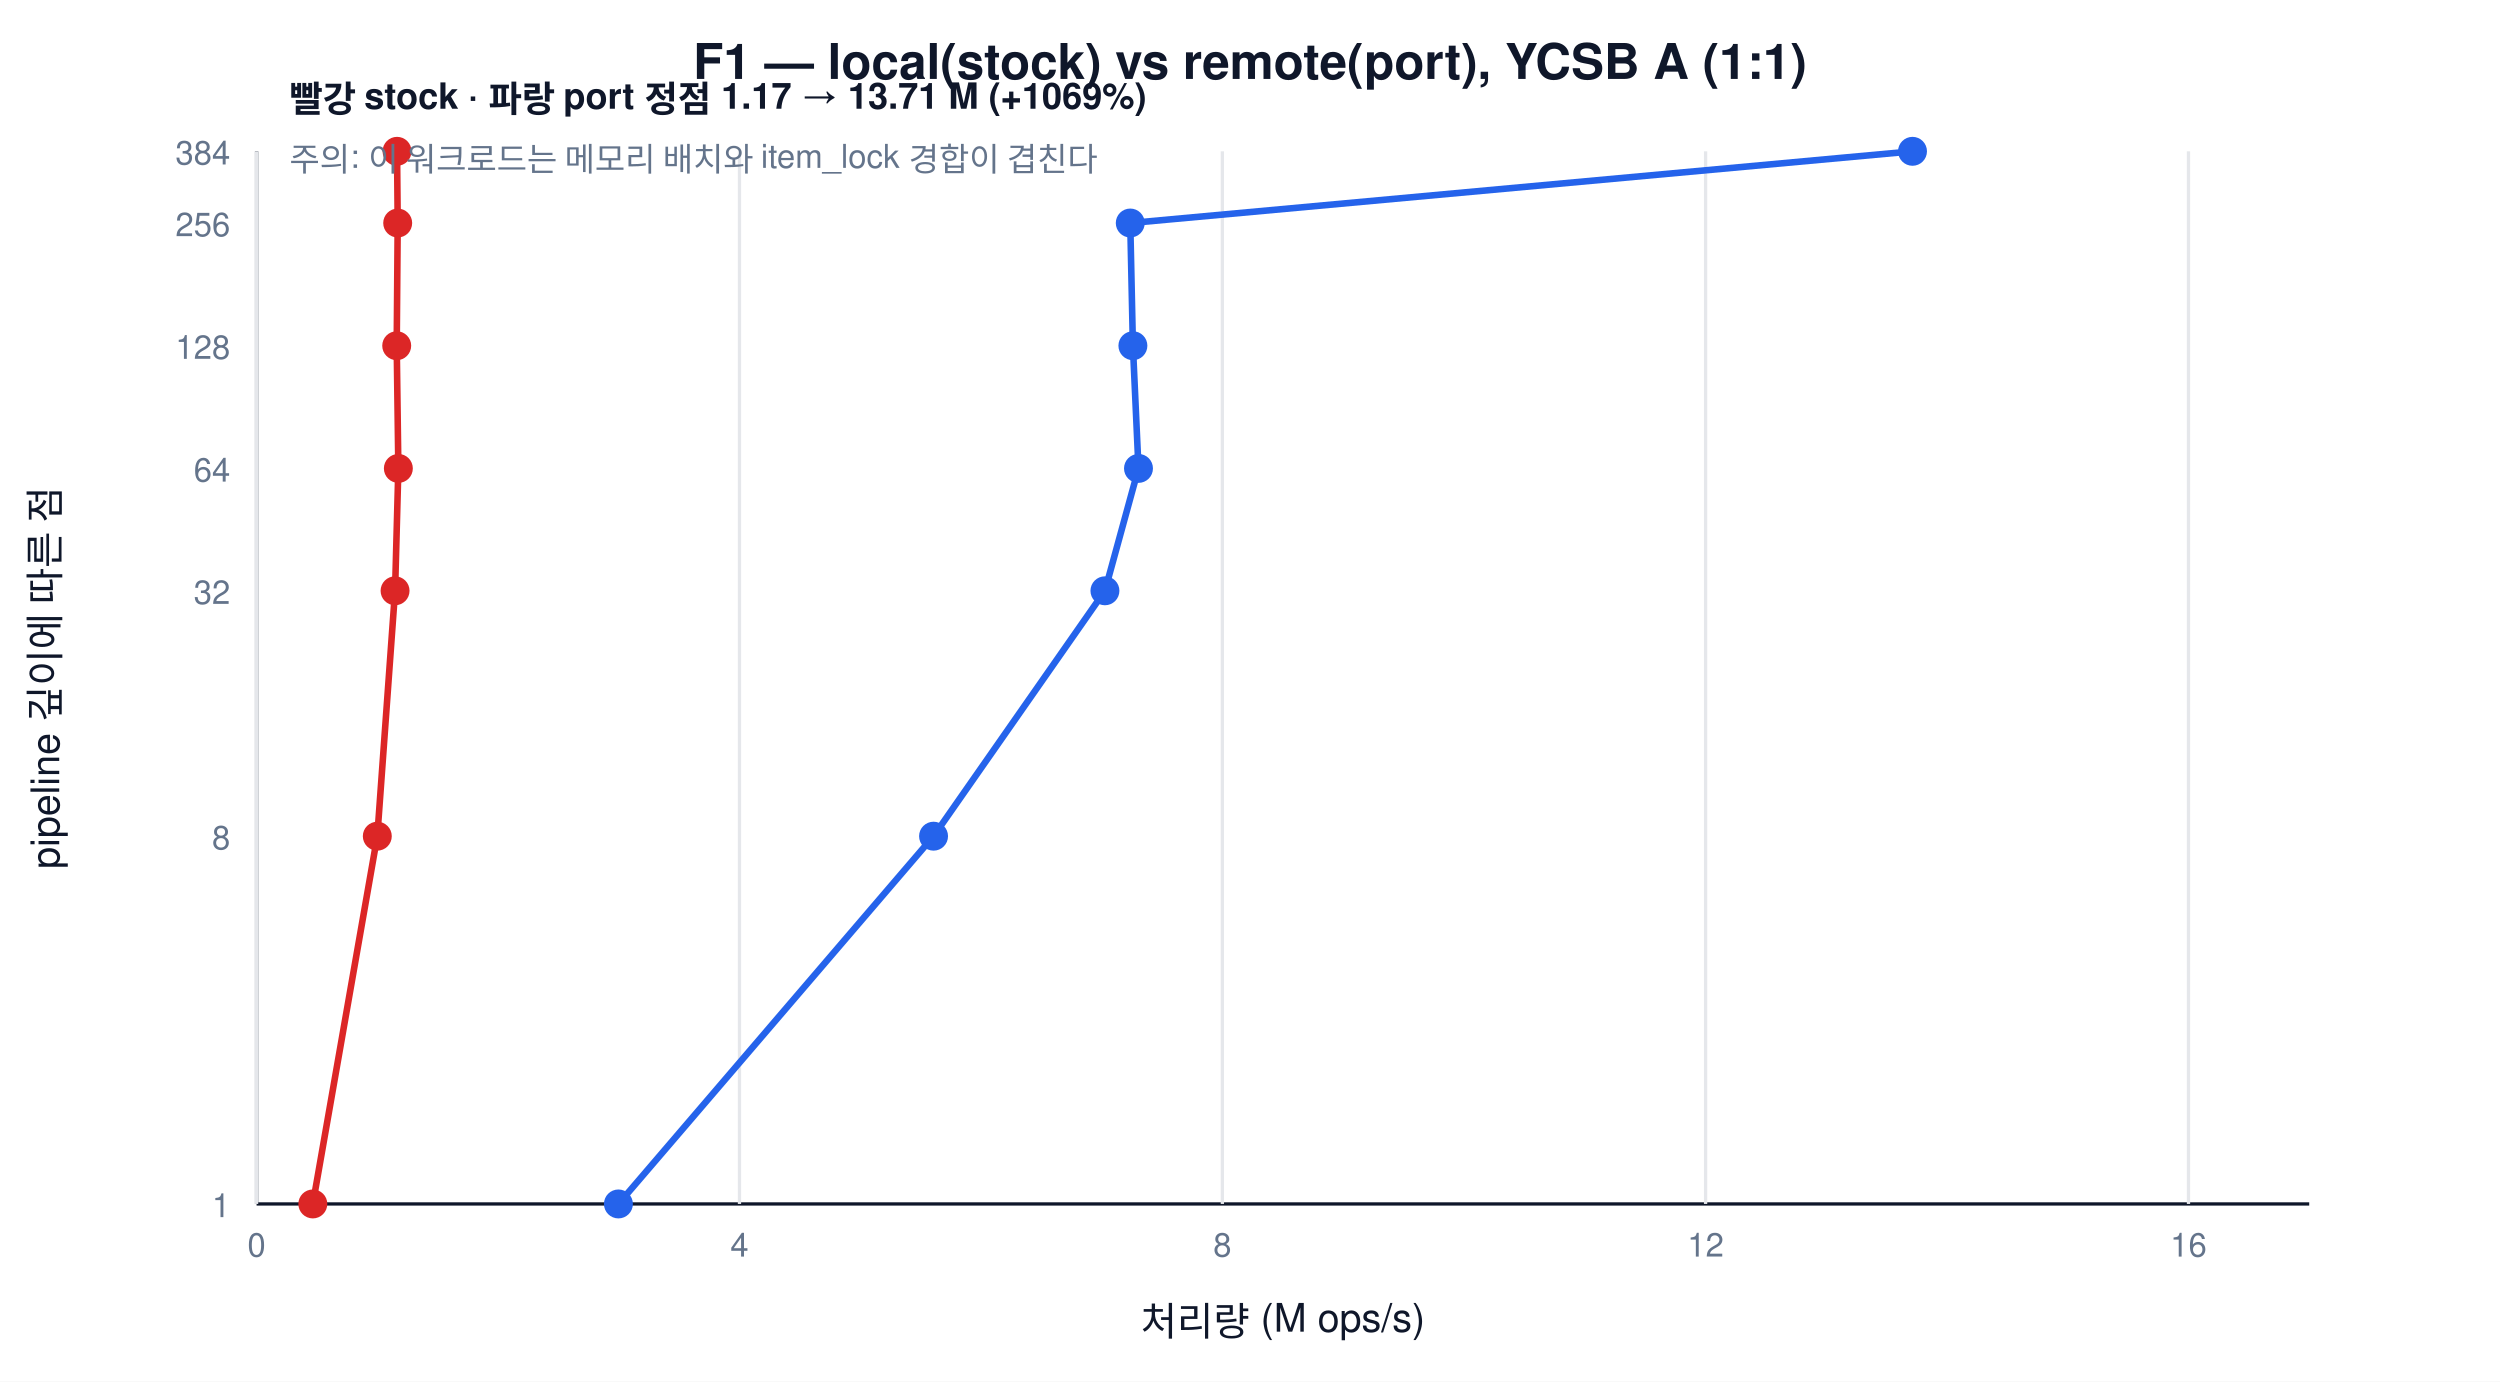
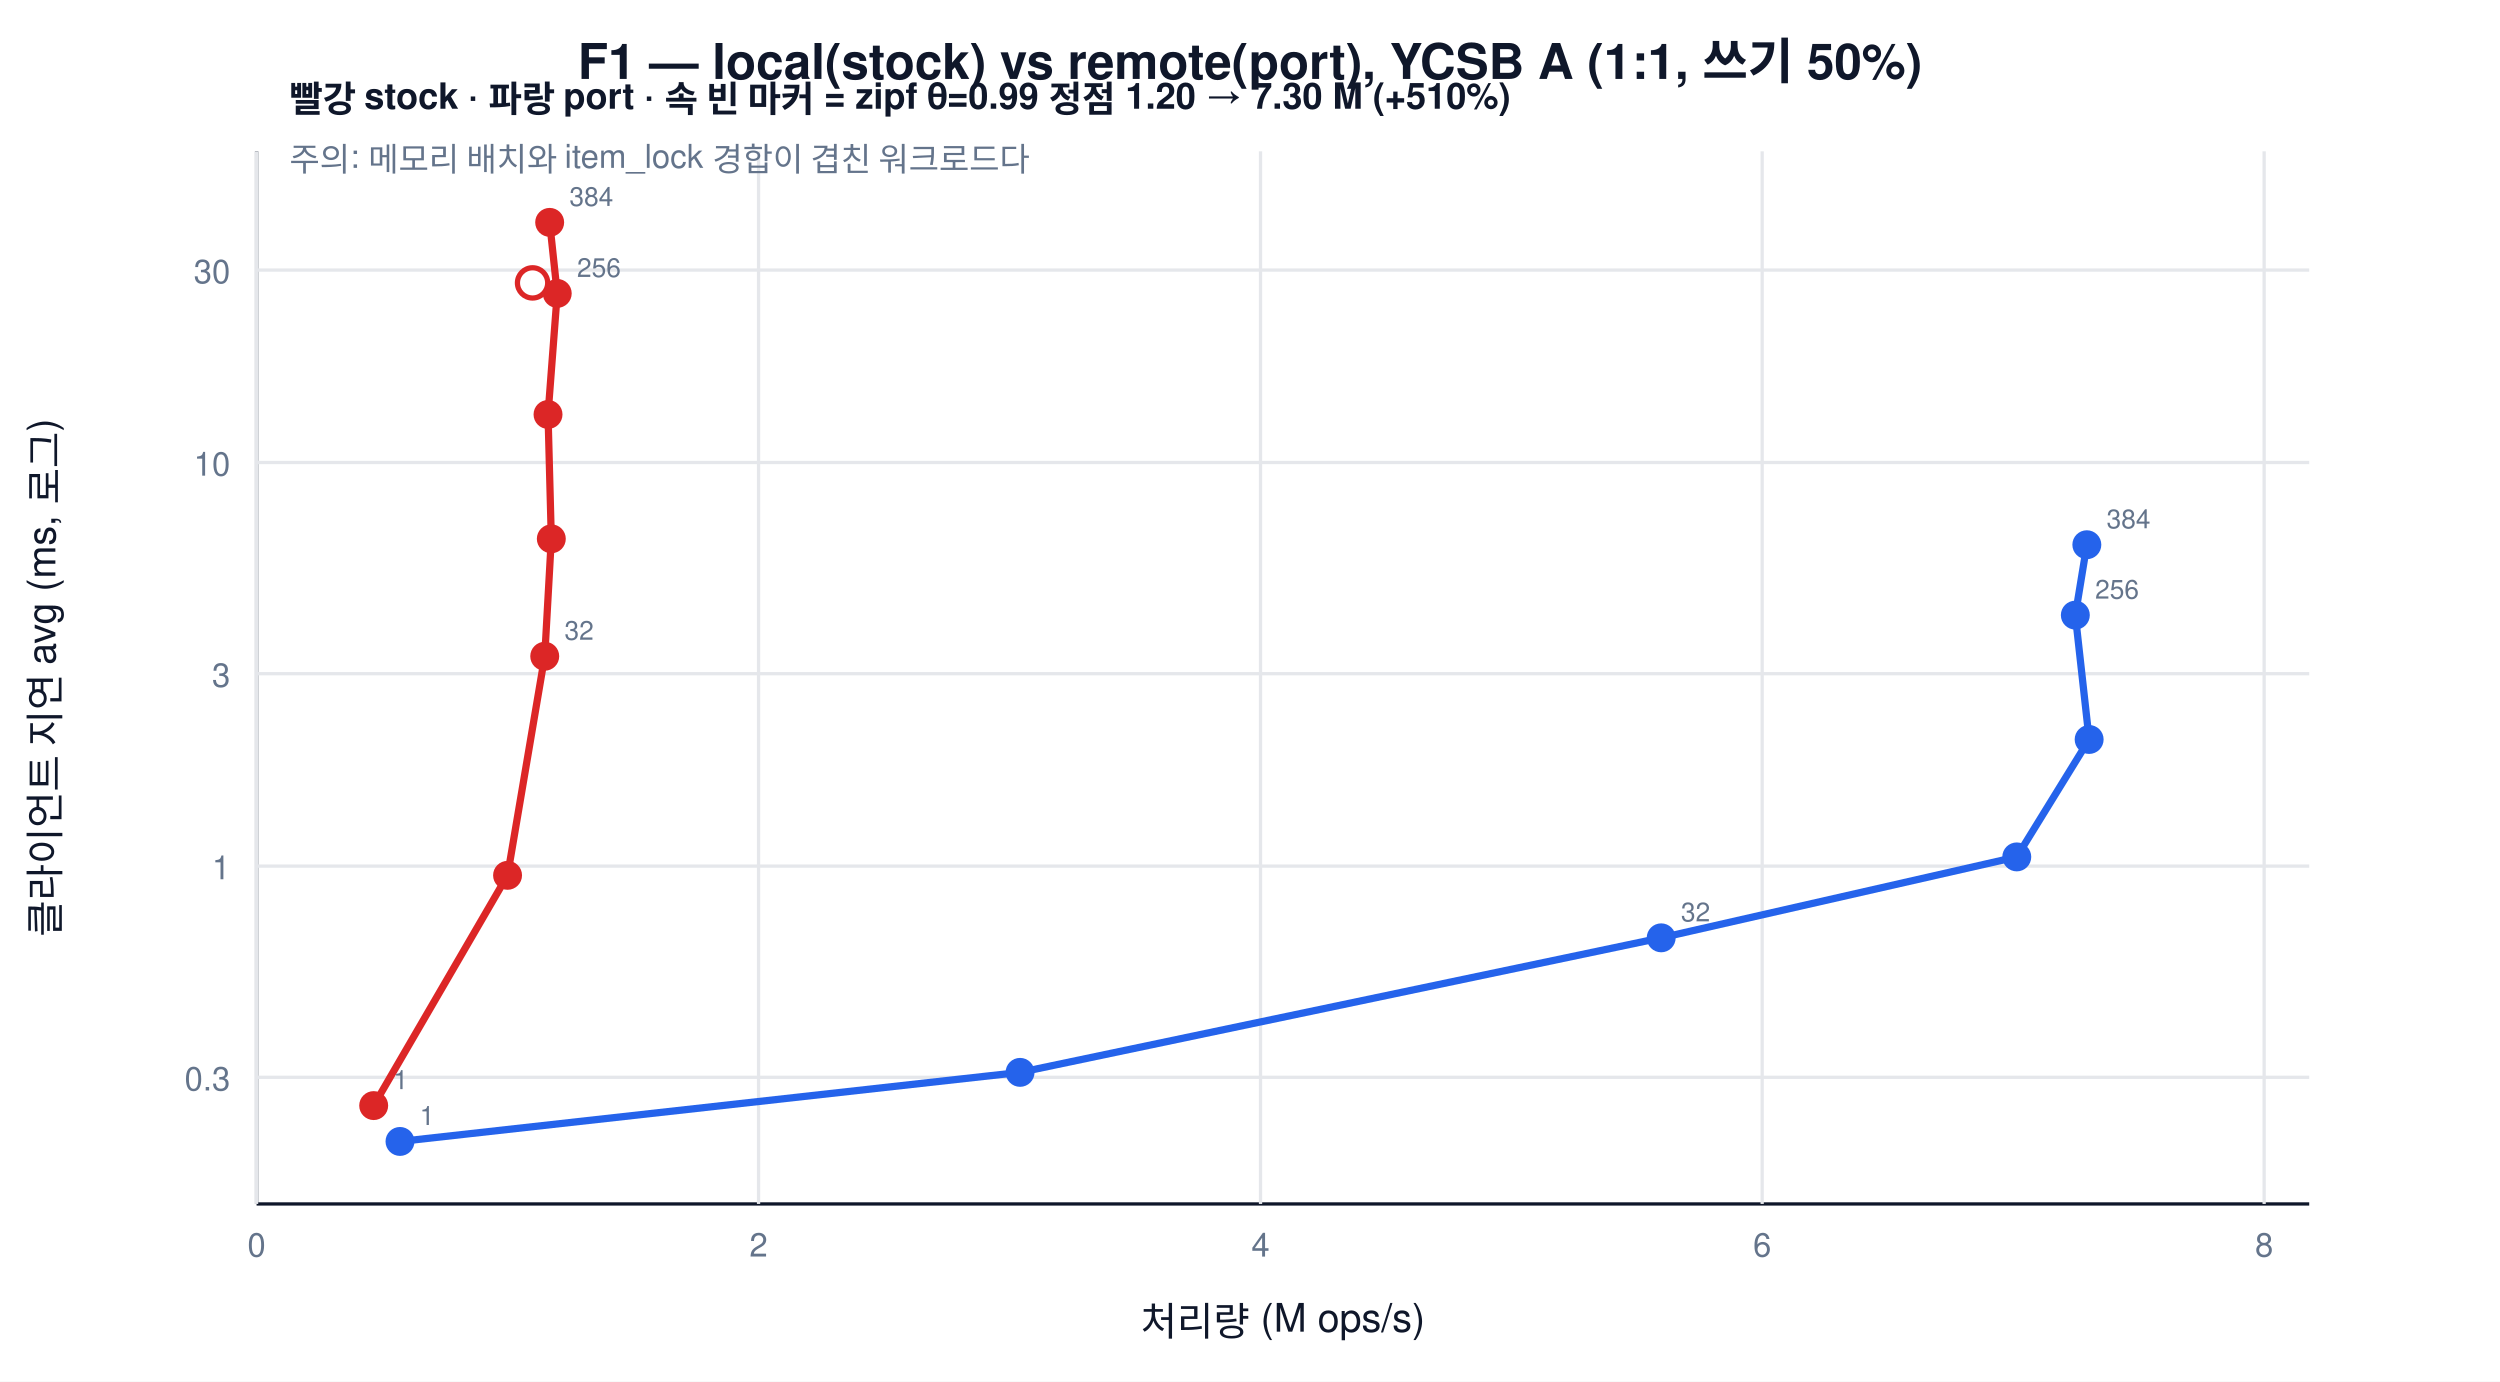
<svg xmlns="http://www.w3.org/2000/svg" width="760" height="420" viewBox="0 0 760 420" font-family="Helvetica,Arial,sans-serif">
  <rect width="760" height="420" fill="white" />
-   <text x="380.0" y="24.0" font-size="15" fill="#0f172a" text-anchor="middle" font-weight="600">F1 — local(stock) vs remote(port), YCSB A (1:1)</text>
+   <text x="380.0" y="24.0" font-size="15" fill="#0f172a" text-anchor="middle" font-weight="600">F1 — local(stock) vs remote(port), YCSB A (1:1, 쓰기 50%)</text>
  <line x1="78.0" y1="366.0" x2="702.0" y2="366.0" stroke="#0f172a" stroke-width="1" />
  <line x1="78.0" y1="46.0" x2="78.0" y2="366.0" stroke="#0f172a" stroke-width="1" />
  <text x="390.0" y="406.0" font-size="12" fill="#0f172a" text-anchor="middle" font-weight="400">처리량 (M ops/s)</text>
-   <text x="18" y="206.0" font-size="12" fill="#0f172a" text-anchor="middle" transform="rotate(-90 18 206.0)">pipeline 깊이에 따른 점</text>
+   <text x="18" y="206.0" font-size="12" fill="#0f172a" text-anchor="middle" transform="rotate(-90 18 206.0)">클라이언트 지연 avg (ms, 로그)</text>
+   <line x1="78.0" y1="327.5" x2="702.0" y2="327.5" stroke="#e5e7eb" stroke-width="1" />
+   <text x="70.0" y="331.5" font-size="10" fill="#64748b" text-anchor="end" font-weight="400">0.3</text>
+   <line x1="78.0" y1="263.3" x2="702.0" y2="263.3" stroke="#e5e7eb" stroke-width="1" />
+   <text x="70.0" y="267.3" font-size="10" fill="#64748b" text-anchor="end" font-weight="400">1</text>
+   <line x1="78.0" y1="204.8" x2="702.0" y2="204.8" stroke="#e5e7eb" stroke-width="1" />
+   <text x="70.0" y="208.8" font-size="10" fill="#64748b" text-anchor="end" font-weight="400">3</text>
+   <line x1="78.0" y1="140.6" x2="702.0" y2="140.6" stroke="#e5e7eb" stroke-width="1" />
+   <text x="70.0" y="144.6" font-size="10" fill="#64748b" text-anchor="end" font-weight="400">10</text>
+   <line x1="78.0" y1="82.1" x2="702.0" y2="82.1" stroke="#e5e7eb" stroke-width="1" />
+   <text x="70.0" y="86.1" font-size="10" fill="#64748b" text-anchor="end" font-weight="400">30</text>
  <line x1="78.0" y1="46.0" x2="78.0" y2="366.0" stroke="#e5e7eb" stroke-width="1" />
  <text x="78.0" y="382.0" font-size="10" fill="#64748b" text-anchor="middle" font-weight="400">0</text>
-   <line x1="224.8" y1="46.0" x2="224.8" y2="366.0" stroke="#e5e7eb" stroke-width="1" />
-   <text x="224.8" y="382.0" font-size="10" fill="#64748b" text-anchor="middle" font-weight="400">4</text>
-   <line x1="371.6" y1="46.0" x2="371.6" y2="366.0" stroke="#e5e7eb" stroke-width="1" />
-   <text x="371.6" y="382.0" font-size="10" fill="#64748b" text-anchor="middle" font-weight="400">8</text>
-   <line x1="518.5" y1="46.0" x2="518.5" y2="366.0" stroke="#e5e7eb" stroke-width="1" />
-   <text x="518.5" y="382.0" font-size="10" fill="#64748b" text-anchor="middle" font-weight="400">12</text>
-   <line x1="665.3" y1="46.0" x2="665.3" y2="366.0" stroke="#e5e7eb" stroke-width="1" />
-   <text x="665.3" y="382.0" font-size="10" fill="#64748b" text-anchor="middle" font-weight="400">16</text>
-   <path d="M 95.1,366.0 L 114.7,254.2 L 120.1,179.6 L 121.1,142.4 L 120.6,105.1 L 120.9,67.8 L 120.7,46.0" fill="none" stroke="#dc2626" stroke-width="2.0" />
-   <circle cx="95.1" cy="366.0" r="3.6" fill="#dc2626" stroke="#dc2626" stroke-width="1.6" />
-   <circle cx="114.7" cy="254.2" r="3.6" fill="#dc2626" stroke="#dc2626" stroke-width="1.6" />
-   <circle cx="120.1" cy="179.6" r="3.6" fill="#dc2626" stroke="#dc2626" stroke-width="1.6" />
-   <circle cx="121.1" cy="142.4" r="3.6" fill="#dc2626" stroke="#dc2626" stroke-width="1.6" />
-   <circle cx="120.6" cy="105.1" r="3.6" fill="#dc2626" stroke="#dc2626" stroke-width="1.6" />
-   <circle cx="120.9" cy="67.8" r="3.6" fill="#dc2626" stroke="#dc2626" stroke-width="1.6" />
-   <circle cx="120.7" cy="46.0" r="3.6" fill="#dc2626" stroke="#dc2626" stroke-width="1.6" />
-   <path d="M 188.0,366.0 L 283.8,254.2 L 335.9,179.6 L 346.1,142.4 L 344.4,105.1 L 343.6,67.8 L 581.4,46.0" fill="none" stroke="#2563eb" stroke-width="2.0" />
-   <circle cx="188.0" cy="366.0" r="3.6" fill="#2563eb" stroke="#2563eb" stroke-width="1.6" />
-   <circle cx="283.8" cy="254.2" r="3.6" fill="#2563eb" stroke="#2563eb" stroke-width="1.6" />
-   <circle cx="335.9" cy="179.6" r="3.6" fill="#2563eb" stroke="#2563eb" stroke-width="1.6" />
-   <circle cx="346.1" cy="142.4" r="3.6" fill="#2563eb" stroke="#2563eb" stroke-width="1.6" />
-   <circle cx="344.4" cy="105.1" r="3.6" fill="#2563eb" stroke="#2563eb" stroke-width="1.6" />
-   <circle cx="343.6" cy="67.8" r="3.6" fill="#2563eb" stroke="#2563eb" stroke-width="1.6" />
-   <circle cx="581.4" cy="46.0" r="3.6" fill="#2563eb" stroke="#2563eb" stroke-width="1.6" />
-   <text x="70.0" y="370.0" font-size="10" fill="#64748b" text-anchor="end" font-weight="400">1</text>
-   <text x="70.0" y="258.2" font-size="10" fill="#64748b" text-anchor="end" font-weight="400">8</text>
-   <text x="70.0" y="183.6" font-size="10" fill="#64748b" text-anchor="end" font-weight="400">32</text>
-   <text x="70.0" y="146.4" font-size="10" fill="#64748b" text-anchor="end" font-weight="400">64</text>
-   <text x="70.0" y="109.1" font-size="10" fill="#64748b" text-anchor="end" font-weight="400">128</text>
-   <text x="70.0" y="71.8" font-size="10" fill="#64748b" text-anchor="end" font-weight="400">256</text>
-   <text x="70.0" y="50.0" font-size="10" fill="#64748b" text-anchor="end" font-weight="400">384</text>
-   <text x="88.0" y="34.0" font-size="11" fill="#0f172a" text-anchor="start" font-weight="600">빨강 stock · 파랑 port    정점 1.17 → 13.71 M (+1069%)</text>
-   <text x="88.0" y="52.0" font-size="10" fill="#64748b" text-anchor="start" font-weight="400">주의: 이 워크로드는 메모리 배치와 item_lock 경합이 겹친다</text>
+   <line x1="230.6" y1="46.0" x2="230.6" y2="366.0" stroke="#e5e7eb" stroke-width="1" />
+   <text x="230.6" y="382.0" font-size="10" fill="#64748b" text-anchor="middle" font-weight="400">2</text>
+   <line x1="383.2" y1="46.0" x2="383.2" y2="366.0" stroke="#e5e7eb" stroke-width="1" />
+   <text x="383.2" y="382.0" font-size="10" fill="#64748b" text-anchor="middle" font-weight="400">4</text>
+   <line x1="535.7" y1="46.0" x2="535.7" y2="366.0" stroke="#e5e7eb" stroke-width="1" />
+   <text x="535.7" y="382.0" font-size="10" fill="#64748b" text-anchor="middle" font-weight="400">6</text>
+   <line x1="688.3" y1="46.0" x2="688.3" y2="366.0" stroke="#e5e7eb" stroke-width="1" />
+   <text x="688.3" y="382.0" font-size="10" fill="#64748b" text-anchor="middle" font-weight="400">8</text>
+   <path d="M 113.6,336.1 L 154.3,266.1 L 165.6,199.5 L 167.6,163.8 L 166.6,126.0 L 169.4,89.2 L 167.1,67.6" fill="none" stroke="#dc2626" stroke-width="2.2" />
+   <circle cx="113.6" cy="336.1" r="3.6" fill="#dc2626" stroke="#dc2626" stroke-width="1.6" />
+   <text x="119.6" y="331.1" font-size="8" fill="#64748b" text-anchor="start" font-weight="400">1</text>
+   <circle cx="154.3" cy="266.1" r="3.6" fill="#dc2626" stroke="#dc2626" stroke-width="1.6" />
+   <circle cx="165.6" cy="199.5" r="3.6" fill="#dc2626" stroke="#dc2626" stroke-width="1.6" />
+   <text x="171.6" y="194.5" font-size="8" fill="#64748b" text-anchor="start" font-weight="400">32</text>
+   <circle cx="167.6" cy="163.8" r="3.6" fill="#dc2626" stroke="#dc2626" stroke-width="1.6" />
+   <circle cx="166.6" cy="126.0" r="3.6" fill="#dc2626" stroke="#dc2626" stroke-width="1.6" />
+   <circle cx="169.4" cy="89.2" r="3.6" fill="#dc2626" stroke="#dc2626" stroke-width="1.6" />
+   <text x="175.4" y="84.2" font-size="8" fill="#64748b" text-anchor="start" font-weight="400">256</text>
+   <circle cx="167.1" cy="67.6" r="3.6" fill="#dc2626" stroke="#dc2626" stroke-width="1.6" />
+   <text x="173.1" y="62.6" font-size="8" fill="#64748b" text-anchor="start" font-weight="400">384</text>
+   <circle cx="161.9" cy="86.0" r="4.6" fill="white" stroke="#dc2626" stroke-width="1.6" />
+   <path d="M 121.6,347.0 L 310.1,326.0 L 505.0,285.1 L 613.1,260.5 L 635.1,224.8 L 630.9,187.0 L 634.4,165.6" fill="none" stroke="#2563eb" stroke-width="2.2" />
+   <circle cx="121.6" cy="347.0" r="3.6" fill="#2563eb" stroke="#2563eb" stroke-width="1.6" />
+   <text x="127.6" y="342.0" font-size="8" fill="#64748b" text-anchor="start" font-weight="400">1</text>
+   <circle cx="310.1" cy="326.0" r="3.6" fill="#2563eb" stroke="#2563eb" stroke-width="1.6" />
+   <circle cx="505.0" cy="285.1" r="3.6" fill="#2563eb" stroke="#2563eb" stroke-width="1.6" />
+   <text x="511.0" y="280.1" font-size="8" fill="#64748b" text-anchor="start" font-weight="400">32</text>
+   <circle cx="613.1" cy="260.5" r="3.6" fill="#2563eb" stroke="#2563eb" stroke-width="1.6" />
+   <circle cx="635.1" cy="224.8" r="3.6" fill="#2563eb" stroke="#2563eb" stroke-width="1.6" />
+   <circle cx="630.9" cy="187.0" r="3.6" fill="#2563eb" stroke="#2563eb" stroke-width="1.6" />
+   <text x="636.9" y="182.0" font-size="8" fill="#64748b" text-anchor="start" font-weight="400">256</text>
+   <circle cx="634.4" cy="165.6" r="3.6" fill="#2563eb" stroke="#2563eb" stroke-width="1.6" />
+   <text x="640.4" y="160.6" font-size="8" fill="#64748b" text-anchor="start" font-weight="400">384</text>
+   <text x="88.0" y="34.0" font-size="11" fill="#0f172a" text-anchor="start" font-weight="600">빨강 stock · 파랑 port · 속 빈 마커 = zipf θ=0.99    정점 1.20 → 7.30 M (+510%)</text>
+   <text x="88.0" y="52.0" font-size="10" fill="#64748b" text-anchor="start" font-weight="400">주의: 메모리 배치와 item_lock 경합이 겹친 워크로드다</text>
</svg>
